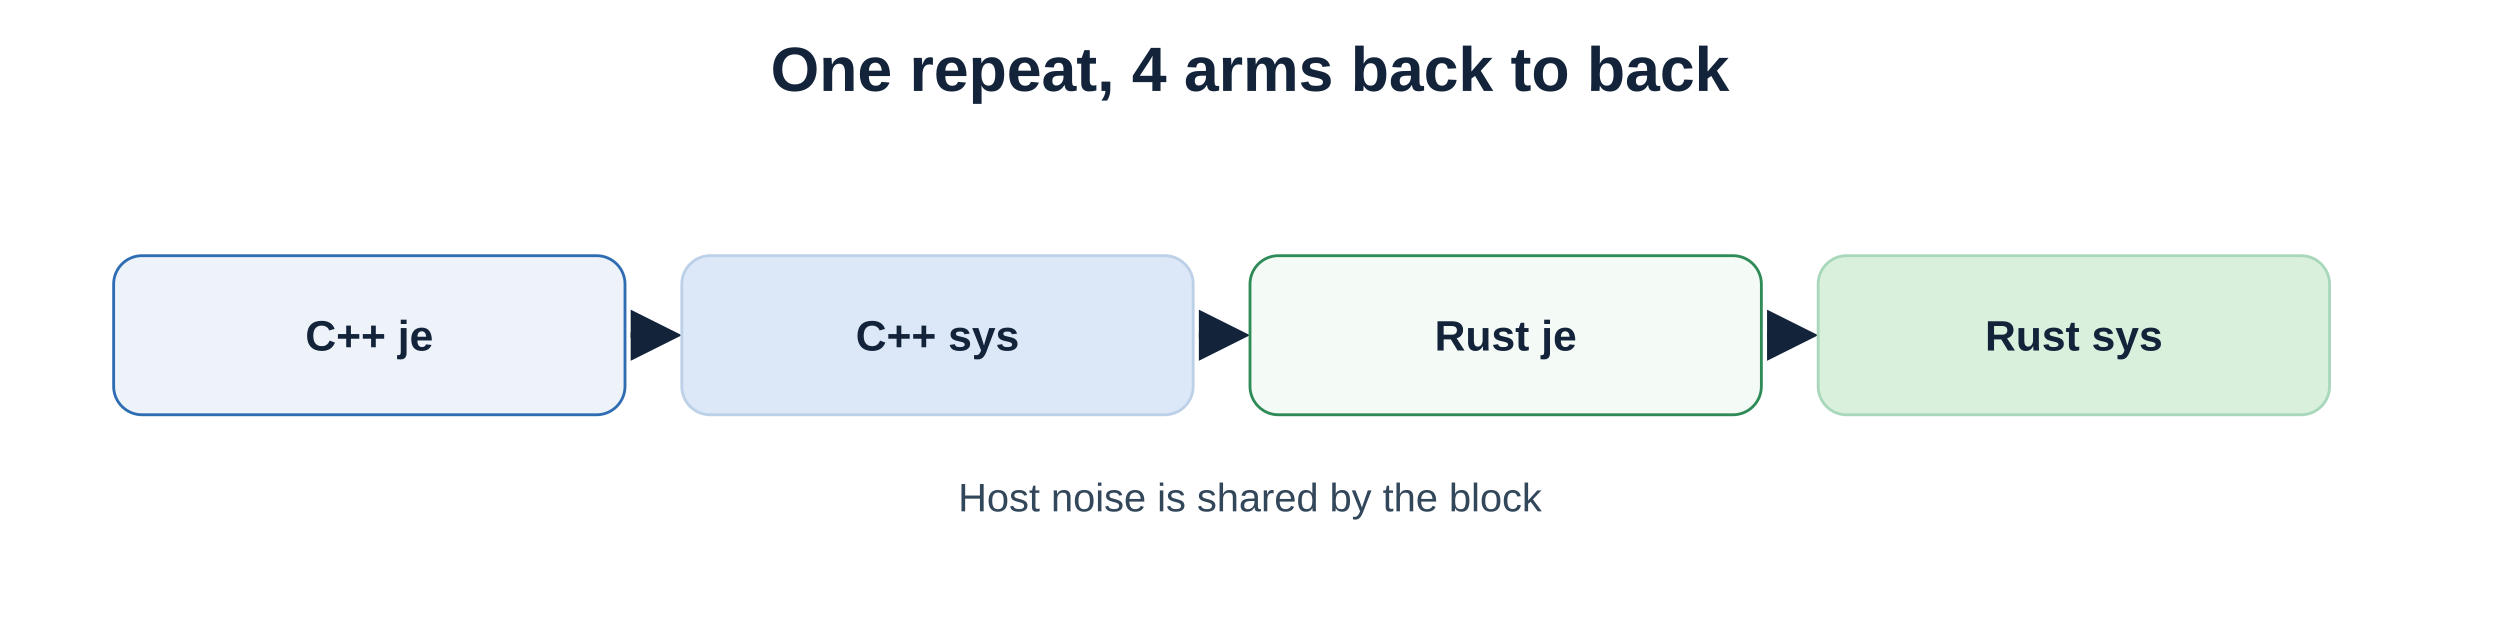
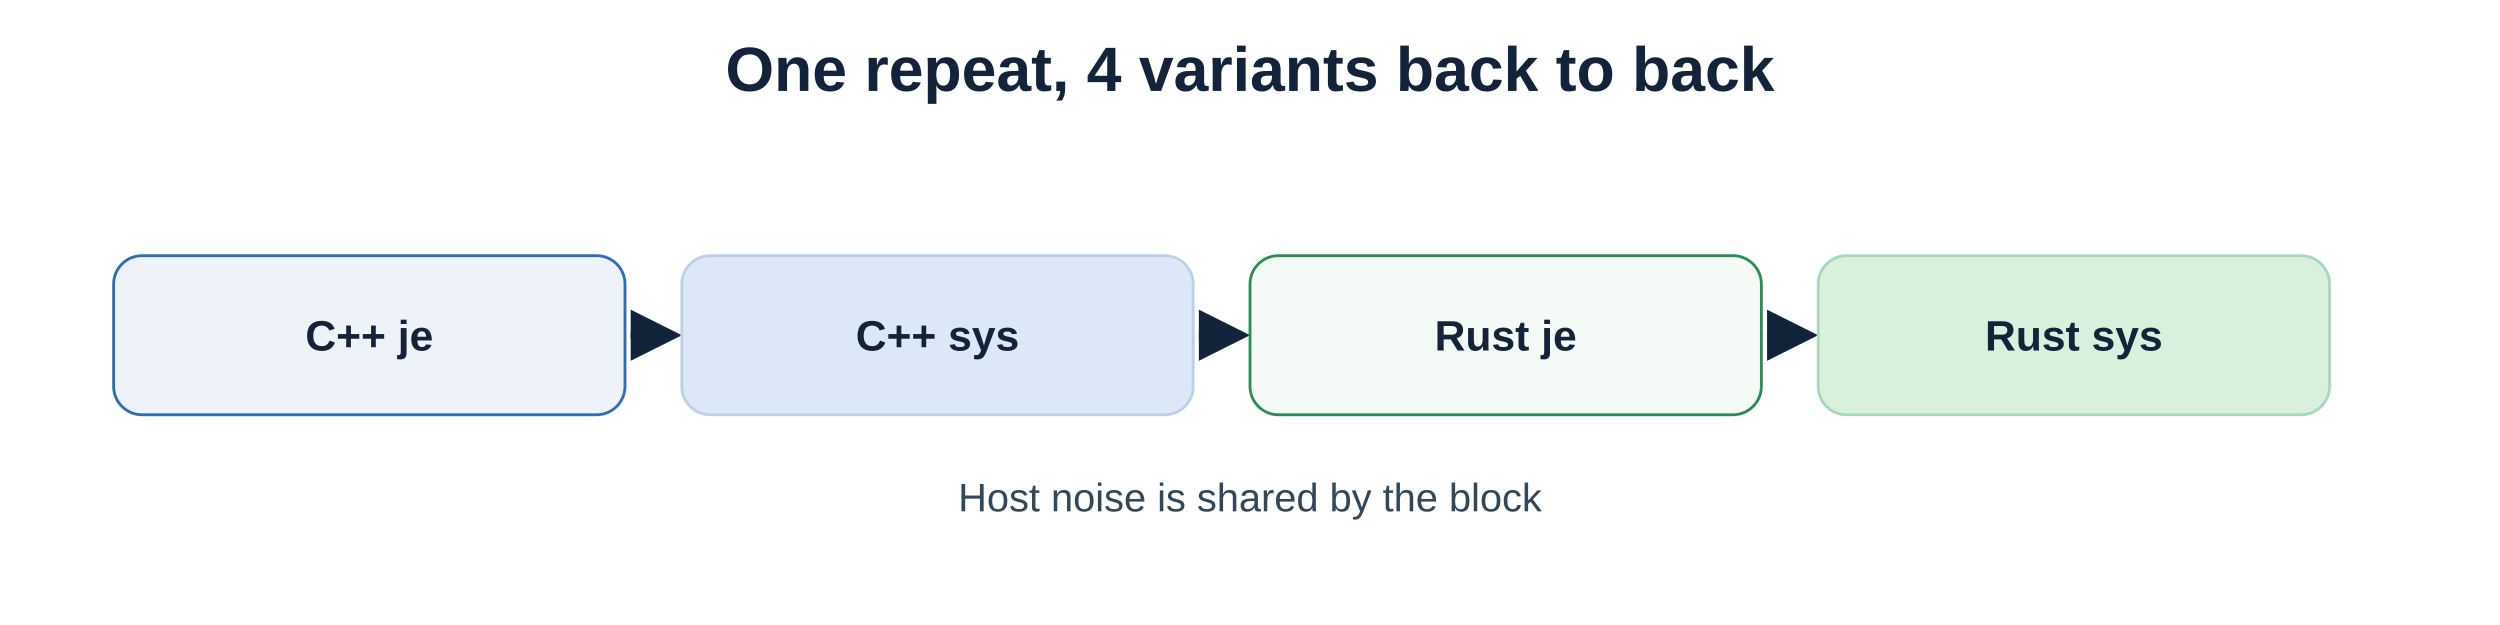
<svg xmlns="http://www.w3.org/2000/svg" viewBox="0 0 880 220" width="880" height="220" font-family="'Segoe UI','Helvetica Neue',Arial,sans-serif">
  <defs>
    <marker id="a0" markerWidth="9" markerHeight="9" refX="7" refY="4.5" orient="auto">
      <path d="M0,0 L9,4.5 L0,9 z" fill="#12233a" />
    </marker>
  </defs>
  <rect x="0" y="0" width="880" height="220" fill="#ffffff" />
-   <text x="440.0" y="32" font-size="22" fill="#12233a" text-anchor="middle" font-weight="700">One repeat, 4 arms back to back</text>
+   <text x="440.0" y="32" font-size="22" fill="#12233a" text-anchor="middle" font-weight="700">One repeat, 4 variants back to back</text>
  <rect x="40" y="90" width="180" height="56" rx="10" fill="#eef3fa" stroke="#2f6db3" stroke-width="1.0" />
  <text x="130.0" y="123.4" font-size="15" fill="#12233a" text-anchor="middle" font-weight="700">C++ je</text>
  <line x1="222" y1="118" x2="236" y2="118" stroke="#12233a" stroke-width="2" marker-end="url(#a0)" />
  <rect x="240" y="90" width="180" height="56" rx="10" fill="#dce8f7" stroke="#bcd0e8" stroke-width="1.0" />
  <text x="330.0" y="123.4" font-size="15" fill="#12233a" text-anchor="middle" font-weight="700">C++ sys</text>
  <line x1="422" y1="118" x2="436" y2="118" stroke="#12233a" stroke-width="2" marker-end="url(#a0)" />
  <rect x="440" y="90" width="180" height="56" rx="10" fill="#f4fbf6" stroke="#2e8b57" stroke-width="1.0" />
  <text x="530.0" y="123.4" font-size="15" fill="#12233a" text-anchor="middle" font-weight="700">Rust je</text>
  <line x1="622" y1="118" x2="636" y2="118" stroke="#12233a" stroke-width="2" marker-end="url(#a0)" />
  <rect x="640" y="90" width="180" height="56" rx="10" fill="#d9f0dd" stroke="#a8d7bb" stroke-width="1.0" />
  <text x="730.0" y="123.4" font-size="15" fill="#12233a" text-anchor="middle" font-weight="700">Rust sys</text>
  <text x="440" y="180" font-size="14" fill="#33475b" text-anchor="middle">Host noise is shared by the block</text>
</svg>
